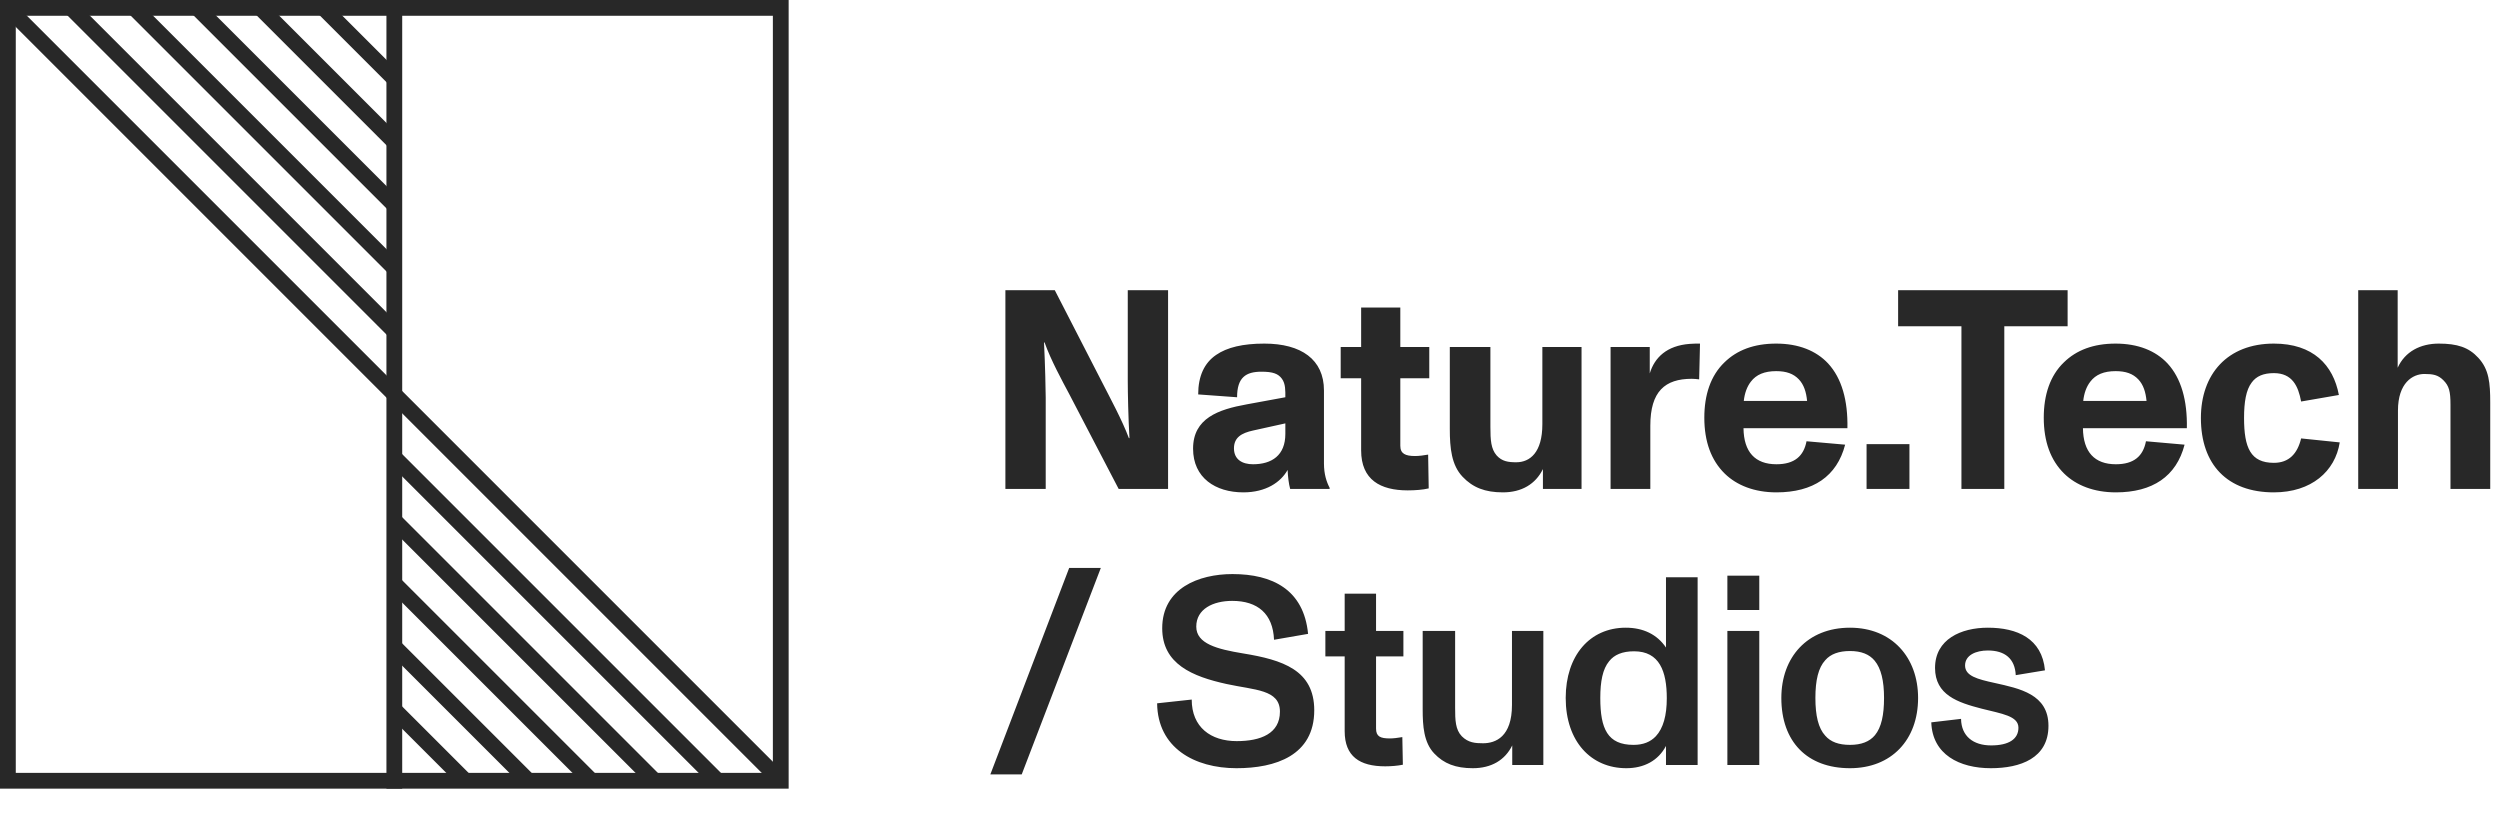
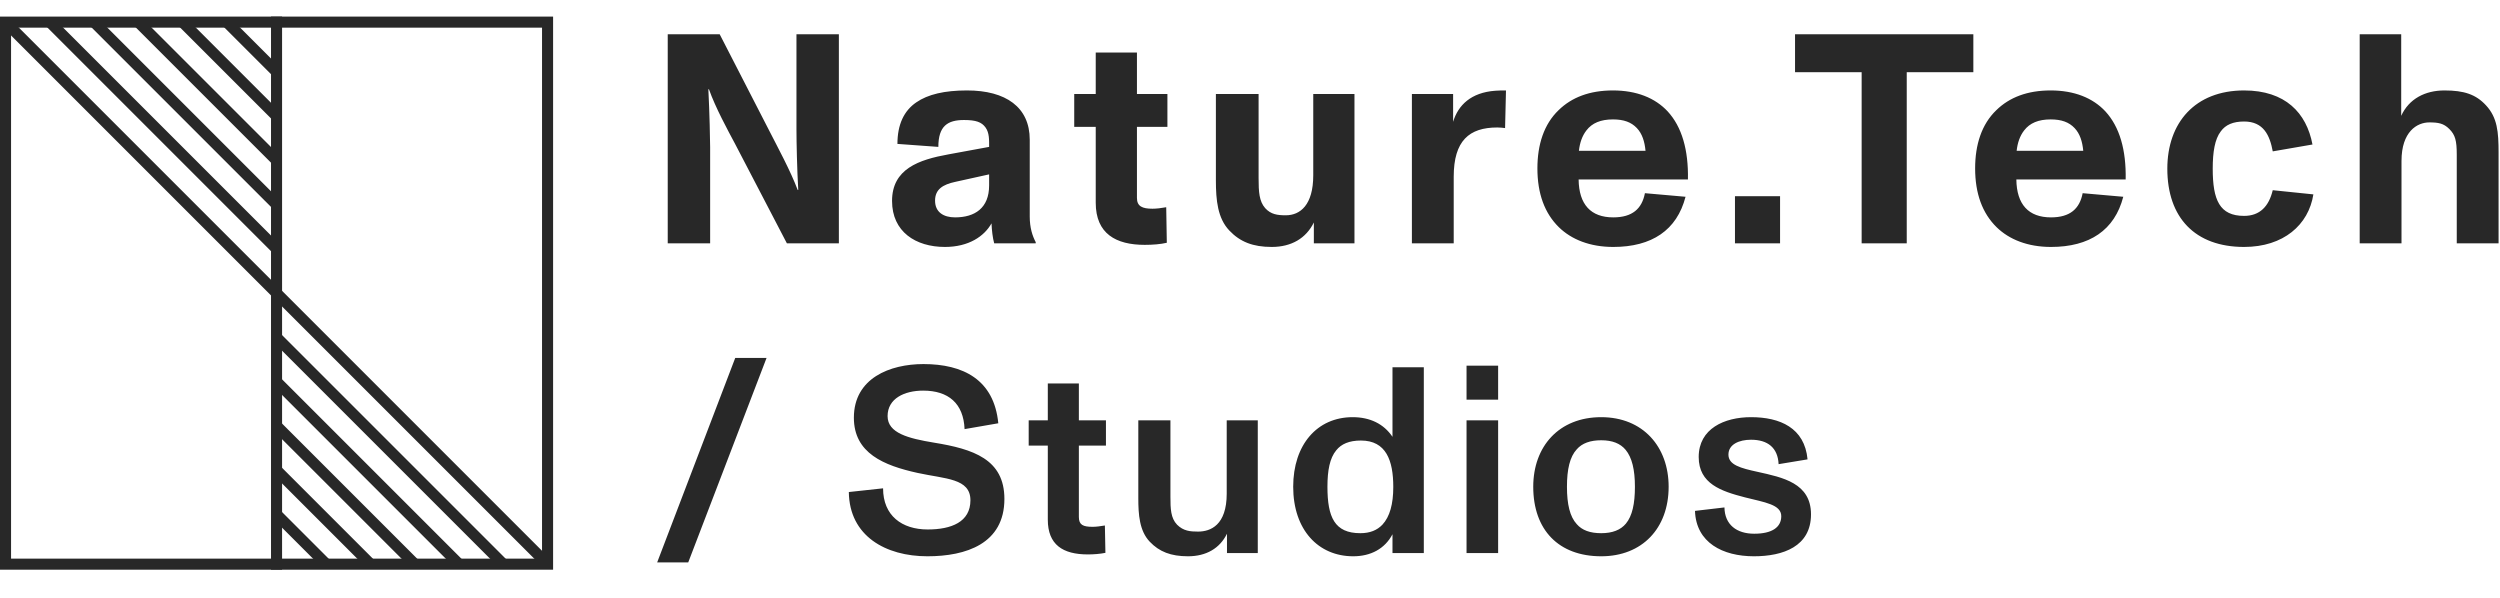
- <svg xmlns="http://www.w3.org/2000/svg" width="317" height="105" viewBox="0 0 317 105" fill="none">
-   <path d="M129.556 98.19L139.586 72.01H135.574L125.578 98.19H129.556ZM156.787 97.408C161.717 97.408 166.647 95.81 166.647 90.064C166.647 84.964 162.635 83.672 157.637 82.856C154.339 82.312 151.687 81.632 151.687 79.456C151.687 77.212 153.829 76.192 156.243 76.192C159.473 76.192 161.411 77.824 161.547 81.122L165.865 80.374C165.321 74.764 161.343 72.792 156.277 72.792C151.993 72.792 147.369 74.594 147.369 79.66C147.369 84.216 151.211 85.78 155.529 86.732C159.099 87.514 162.295 87.412 162.295 90.234C162.295 93.022 159.847 93.974 156.821 93.974C153.523 93.974 151.109 92.206 151.109 88.704L146.723 89.18C146.791 94.824 151.449 97.408 156.787 97.408ZM175.639 97.17C176.387 97.17 177.237 97.102 177.883 96.966L177.815 93.464C177.237 93.566 176.659 93.634 176.251 93.634C175.027 93.634 174.483 93.396 174.483 92.376V83.23H177.951V80H174.483V75.274H170.505V80H168.057V83.23H170.505V92.716C170.505 95.912 172.409 97.17 175.639 97.17ZM191.718 89.384C191.718 93.43 189.644 94.246 188.046 94.246C187.06 94.246 186.176 94.178 185.36 93.362C184.544 92.512 184.51 91.322 184.51 89.758V80H180.396V89.962C180.396 92.036 180.532 94.144 181.858 95.538C183.082 96.83 184.578 97.408 186.754 97.408C189.1 97.408 190.834 96.388 191.752 94.518V97H195.696V80H191.718V89.384ZM211.247 82.108C210.125 80.442 208.357 79.592 206.147 79.592C201.591 79.592 198.531 83.128 198.531 88.5C198.531 94.042 201.761 97.408 206.215 97.408C208.459 97.408 210.261 96.456 211.247 94.586V97H215.259V73.2H211.247V82.108ZM209.955 93.362C209.275 94.076 208.357 94.45 207.133 94.45C203.835 94.45 202.917 92.41 202.917 88.5C202.917 86.392 203.223 84.828 204.039 83.842C204.685 83.026 205.705 82.584 207.201 82.584C210.431 82.584 211.349 85.134 211.349 88.534C211.349 90.71 210.907 92.342 209.955 93.362ZM223.077 77.348V72.996H219.031V77.348H223.077ZM223.077 97V80H219.031V97H223.077ZM234.578 97.408C239.814 97.408 243.214 93.838 243.214 88.5C243.214 83.366 239.916 79.592 234.578 79.592C229.172 79.592 225.874 83.332 225.874 88.5C225.874 94.042 229.138 97.408 234.578 97.408ZM234.578 94.45C233.15 94.45 232.13 94.076 231.45 93.294C230.566 92.342 230.192 90.744 230.192 88.5C230.192 86.256 230.566 84.658 231.45 83.706C232.13 82.924 233.184 82.55 234.578 82.55C236.006 82.55 237.026 82.958 237.706 83.774C238.522 84.76 238.896 86.324 238.896 88.5C238.896 90.676 238.556 92.24 237.74 93.226C237.06 94.042 236.006 94.45 234.578 94.45ZM252.435 97.408C256.175 97.408 259.745 96.15 259.745 92.036C259.745 88.024 256.107 87.31 252.911 86.596C250.735 86.12 249.171 85.712 249.171 84.386C249.171 83.06 250.565 82.482 252.061 82.482C254.203 82.482 255.495 83.502 255.597 85.61L259.303 84.998C258.929 80.952 255.767 79.592 252.061 79.592C248.661 79.592 245.363 81.054 245.363 84.692C245.363 88.126 248.253 89.078 251.279 89.86C253.829 90.506 255.937 90.778 255.937 92.274C255.937 93.702 254.747 94.518 252.469 94.518C250.225 94.518 248.695 93.362 248.661 91.152L244.887 91.594C245.023 95.674 248.457 97.408 252.435 97.408Z" fill="#282828" />
-   <path d="M132.596 62V50.408C132.596 49.688 132.524 46.196 132.38 43.424H132.452C133.244 45.656 134.72 48.356 135.584 49.976L141.848 62H148.112V36.8H143V48.284C143 49.76 143.072 53.144 143.216 55.556H143.144C142.28 53.252 140.732 50.408 139.724 48.428L133.748 36.8H127.484V62H132.596ZM167.878 49.508C167.878 45.584 164.998 43.568 160.318 43.568C157.618 43.568 155.602 44.036 154.198 45.008C152.722 46.016 151.93 47.672 151.93 50.012L156.862 50.372C156.862 47.852 157.978 47.132 159.958 47.132C161.398 47.132 162.082 47.384 162.55 48.032C163.018 48.68 162.982 49.544 162.982 50.372L158.086 51.272C154.486 51.92 151.282 53.036 151.282 56.888C151.282 60.596 154.126 62.432 157.654 62.432C160.534 62.432 162.406 61.136 163.27 59.588C163.306 60.452 163.414 61.352 163.594 62H168.598V61.856C168.202 61.1 167.878 60.128 167.878 58.76V49.508ZM162.982 55.016C162.982 57.752 161.254 58.868 158.878 58.868C157.51 58.868 156.466 58.256 156.466 56.852C156.466 55.484 157.402 54.908 158.914 54.584L162.982 53.684V55.016ZM178.496 62.18C179.432 62.18 180.404 62.108 181.16 61.928L181.088 57.644C180.512 57.752 179.9 57.824 179.432 57.824C178.208 57.824 177.56 57.536 177.56 56.528V47.96H181.232V44H177.56V38.996H172.592V44H170V47.96H172.592V57.104C172.592 60.848 175.04 62.18 178.496 62.18ZM195.571 53.792C195.571 57.392 193.987 58.616 192.259 58.616C191.251 58.616 190.459 58.508 189.775 57.752C189.055 56.924 188.983 55.808 188.983 54.152V44H183.835V54.404C183.835 56.816 184.051 58.976 185.455 60.452C186.751 61.82 188.299 62.432 190.567 62.432C192.943 62.432 194.707 61.388 195.643 59.48V62H200.539V44H195.571V53.792ZM214.265 43.604C211.349 43.82 209.801 45.332 209.189 47.348V44H204.221V62H209.261V53.972C209.261 49.616 211.133 48.032 214.517 48.032C214.841 48.032 215.165 48.068 215.453 48.104L215.561 43.568C215.237 43.568 214.553 43.568 214.265 43.604ZM231.804 46.088C230.292 44.468 228.06 43.568 225.216 43.568C222.408 43.568 220.248 44.396 218.664 45.944C216.9 47.636 216.108 50.084 216.108 52.964C216.108 55.988 216.972 58.364 218.7 60.056C220.212 61.532 222.444 62.432 225.252 62.432C229.896 62.432 232.92 60.416 233.964 56.384L229.068 55.952C228.708 57.824 227.556 58.868 225.252 58.868C222.552 58.868 221.112 57.32 221.076 54.296H234.252C234.324 50.768 233.532 47.96 231.804 46.088ZM225.216 47.06C226.512 47.06 227.412 47.384 228.096 48.104C228.744 48.788 229.032 49.724 229.14 50.84H221.112C221.22 49.868 221.508 49.04 222.012 48.392C222.696 47.492 223.74 47.06 225.216 47.06ZM242.117 62V56.312H236.681V62H242.117ZM254.146 62V41.372H262.174V36.8H240.682V41.372H248.71V62H254.146ZM274.845 46.088C273.333 44.468 271.101 43.568 268.257 43.568C265.449 43.568 263.289 44.396 261.705 45.944C259.941 47.636 259.149 50.084 259.149 52.964C259.149 55.988 260.013 58.364 261.741 60.056C263.253 61.532 265.485 62.432 268.293 62.432C272.937 62.432 275.961 60.416 277.005 56.384L272.109 55.952C271.749 57.824 270.597 58.868 268.293 58.868C265.593 58.868 264.153 57.32 264.117 54.296H277.293C277.365 50.768 276.573 47.96 274.845 46.088ZM268.257 47.06C269.553 47.06 270.453 47.384 271.137 48.104C271.785 48.788 272.073 49.724 272.181 50.84H264.153C264.261 49.868 264.549 49.04 265.053 48.392C265.737 47.492 266.781 47.06 268.257 47.06ZM288.326 62.432C293.078 62.432 296.102 59.768 296.678 56.096L291.782 55.592C291.314 57.536 290.234 58.688 288.326 58.688C285.374 58.688 284.546 56.78 284.546 53C284.546 50.984 284.798 49.436 285.518 48.5C286.094 47.708 286.994 47.312 288.326 47.312C290.666 47.312 291.422 48.968 291.782 50.912L296.57 50.084C295.85 46.268 293.294 43.568 288.326 43.568C282.422 43.568 279.074 47.456 279.074 53C279.074 58.904 282.422 62.432 288.326 62.432ZM314.249 45.368C313.025 44.036 311.585 43.568 309.245 43.568C306.905 43.568 304.961 44.576 304.025 46.628V36.8H299.021V62H304.061V52.064C304.061 48.536 305.933 47.42 307.409 47.42C308.489 47.42 309.137 47.528 309.821 48.212C310.541 48.932 310.721 49.616 310.721 51.308V62H315.761V51.056C315.761 48.572 315.617 46.844 314.249 45.368Z" fill="#282828" />
-   <rect x="1" y="1" width="98" height="98" stroke="#282828" stroke-width="2" />
-   <path d="M50 0L50 100" stroke="#282828" stroke-width="2" />
-   <path d="M1 1L99 99" stroke="#282828" stroke-width="2" />
-   <path d="M9 1L50 42" stroke="#282828" stroke-width="2" />
-   <path d="M91 99L50 58" stroke="#282828" stroke-width="2" />
-   <path d="M17 1L50 34" stroke="#282828" stroke-width="2" />
-   <path d="M83 99L50 66" stroke="#282828" stroke-width="2" />
-   <path d="M25 1L50 26" stroke="#282828" stroke-width="2" />
-   <path d="M75 99L50 74" stroke="#282828" stroke-width="2" />
-   <path d="M33 1L50 18" stroke="#282828" stroke-width="2" />
-   <path d="M67 99L50 82" stroke="#282828" stroke-width="2" />
-   <path d="M41 1L50 10" stroke="#282828" stroke-width="2" />
-   <path d="M59 99L50 90" stroke="#282828" stroke-width="2" />
+ <svg xmlns="http://www.w3.org/2000/svg" width="452" height="108" viewBox="0 0 452 108" fill="none">
+   <path d="M124.432 101.68L138.592 64.72H132.928L118.816 101.68H124.432ZM167.676 100.576C174.636 100.576 181.596 98.32 181.596 90.208C181.596 83.008 175.932 81.184 168.876 80.032C164.22 79.264 160.476 78.304 160.476 75.232C160.476 72.064 163.5 70.624 166.908 70.624C171.468 70.624 174.204 72.928 174.396 77.584L180.492 76.528C179.724 68.608 174.108 65.824 166.956 65.824C160.908 65.824 154.38 68.368 154.38 75.52C154.38 81.952 159.804 84.16 165.9 85.504C170.94 86.608 175.452 86.464 175.452 90.448C175.452 94.384 171.996 95.728 167.724 95.728C163.068 95.728 159.66 93.232 159.66 88.288L153.468 88.96C153.564 96.928 160.14 100.576 167.676 100.576ZM196.691 100.24C197.747 100.24 198.947 100.144 199.859 99.952L199.763 95.008C198.947 95.152 198.131 95.248 197.555 95.248C195.827 95.248 195.059 94.912 195.059 93.472V80.56H199.955V76H195.059V69.328H189.443V76H185.987V80.56H189.443V93.952C189.443 98.464 192.131 100.24 196.691 100.24ZM221.79 89.248C221.79 94.96 218.862 96.112 216.606 96.112C215.214 96.112 213.966 96.016 212.814 94.864C211.662 93.664 211.614 91.984 211.614 89.776V76H205.806V90.064C205.806 92.992 205.998 95.968 207.87 97.936C209.598 99.76 211.71 100.576 214.782 100.576C218.094 100.576 220.542 99.136 221.838 96.496V100H227.406V76H221.79V89.248ZM251.761 78.976C250.177 76.624 247.681 75.424 244.561 75.424C238.129 75.424 233.809 80.416 233.809 88C233.809 95.824 238.369 100.576 244.657 100.576C247.825 100.576 250.369 99.232 251.761 96.592V100H257.425V66.4H251.761V78.976ZM249.937 94.864C248.977 95.872 247.681 96.4 245.953 96.4C241.297 96.4 240.001 93.52 240.001 88C240.001 85.024 240.433 82.816 241.585 81.424C242.497 80.272 243.937 79.648 246.049 79.648C250.609 79.648 251.905 83.248 251.905 88.048C251.905 91.12 251.281 93.424 249.937 94.864ZM270.862 72.256V66.112H265.15V72.256H270.862ZM270.862 100V76H265.15V100H270.862ZM289.498 100.576C296.89 100.576 301.69 95.536 301.69 88C301.69 80.752 297.034 75.424 289.498 75.424C281.866 75.424 277.21 80.704 277.21 88C277.21 95.824 281.818 100.576 289.498 100.576ZM289.498 96.4C287.482 96.4 286.042 95.872 285.082 94.768C283.834 93.424 283.306 91.168 283.306 88C283.306 84.832 283.834 82.576 285.082 81.232C286.042 80.128 287.53 79.6 289.498 79.6C291.514 79.6 292.954 80.176 293.914 81.328C295.066 82.72 295.594 84.928 295.594 88C295.594 91.072 295.114 93.28 293.962 94.672C293.002 95.824 291.514 96.4 289.498 96.4ZM317.109 100.576C322.389 100.576 327.429 98.8 327.429 92.992C327.429 87.328 322.293 86.32 317.781 85.312C314.709 84.64 312.501 84.064 312.501 82.192C312.501 80.32 314.469 79.504 316.581 79.504C319.605 79.504 321.429 80.944 321.573 83.92L326.805 83.056C326.277 77.344 321.813 75.424 316.581 75.424C311.781 75.424 307.125 77.488 307.125 82.624C307.125 87.472 311.205 88.816 315.477 89.92C319.077 90.832 322.053 91.216 322.053 93.328C322.053 95.344 320.373 96.496 317.157 96.496C313.989 96.496 311.829 94.864 311.781 91.744L306.453 92.368C306.645 98.128 311.493 100.576 317.109 100.576Z" fill="#282828" />
+   <rect x="1" y="4" width="98" height="98" stroke="#282828" stroke-width="2" />
+   <path d="M50 3L50 103" stroke="#282828" stroke-width="2" />
+   <path d="M1 4L99 102" stroke="#282828" stroke-width="2" />
+   <path d="M9 4L50 45" stroke="#282828" stroke-width="2" />
+   <path d="M91 102L50 61" stroke="#282828" stroke-width="2" />
+   <path d="M17 4L50 37" stroke="#282828" stroke-width="2" />
+   <path d="M83 102L50 69" stroke="#282828" stroke-width="2" />
+   <path d="M25 4L50 29" stroke="#282828" stroke-width="2" />
+   <path d="M75 102L50 77" stroke="#282828" stroke-width="2" />
+   <path d="M33 4L50 21" stroke="#282828" stroke-width="2" />
+   <path d="M67 102L50 85" stroke="#282828" stroke-width="2" />
+   <path d="M41 4L50 13" stroke="#282828" stroke-width="2" />
+   <path d="M59 102L50 93" stroke="#282828" stroke-width="2" />
+   <path d="M128.394 44V26.612C128.394 25.532 128.286 20.294 128.07 16.136H128.178C129.366 19.484 131.58 23.534 132.876 25.964L142.272 44H151.668V6.2H144V23.426C144 25.64 144.108 30.716 144.324 34.334H144.216C142.92 30.878 140.598 26.612 139.086 23.642L130.122 6.2H120.726V44H128.394ZM186.177 25.262C186.177 19.376 181.857 16.352 174.837 16.352C170.787 16.352 167.763 17.054 165.657 18.512C163.443 20.024 162.255 22.508 162.255 26.018L169.653 26.558C169.653 22.778 171.327 21.698 174.297 21.698C176.457 21.698 177.483 22.076 178.185 23.048C178.887 24.02 178.833 25.316 178.833 26.558L171.489 27.908C166.089 28.88 161.283 30.554 161.283 36.332C161.283 41.894 165.549 44.648 170.841 44.648C175.161 44.648 177.969 42.704 179.265 40.382C179.319 41.678 179.481 43.028 179.751 44H187.257V43.784C186.663 42.65 186.177 41.192 186.177 39.14V25.262ZM178.833 33.524C178.833 37.628 176.241 39.302 172.677 39.302C170.625 39.302 169.059 38.384 169.059 36.278C169.059 34.226 170.463 33.362 172.731 32.876L178.833 31.526V33.524ZM206.964 44.27C208.368 44.27 209.826 44.162 210.96 43.892L210.852 37.466C209.988 37.628 209.07 37.736 208.368 37.736C206.532 37.736 205.56 37.304 205.56 35.792V22.94H211.068V17H205.56V9.494H198.108V17H194.22V22.94H198.108V36.656C198.108 42.272 201.78 44.27 206.964 44.27ZM237.436 31.688C237.436 37.088 235.06 38.924 232.468 38.924C230.956 38.924 229.768 38.762 228.742 37.628C227.662 36.386 227.554 34.712 227.554 32.228V17H219.832V32.606C219.832 36.224 220.156 39.464 222.262 41.678C224.206 43.73 226.528 44.648 229.93 44.648C233.494 44.648 236.14 43.082 237.544 40.22V44H244.888V17H237.436V31.688ZM270.337 16.406C265.963 16.73 263.641 18.998 262.723 22.022V17H255.271V44H262.831V31.958C262.831 25.424 265.639 23.048 270.715 23.048C271.201 23.048 271.687 23.102 272.119 23.156L272.281 16.352C271.795 16.352 270.769 16.352 270.337 16.406ZM301.506 20.132C299.238 17.702 295.89 16.352 291.624 16.352C287.412 16.352 284.172 17.594 281.796 19.916C279.15 22.454 277.962 26.126 277.962 30.446C277.962 34.982 279.258 38.546 281.85 41.084C284.118 43.298 287.466 44.648 291.678 44.648C298.644 44.648 303.18 41.624 304.746 35.576L297.402 34.928C296.862 37.736 295.134 39.302 291.678 39.302C287.628 39.302 285.468 36.98 285.414 32.444H305.178C305.286 27.152 304.098 22.94 301.506 20.132ZM291.624 21.59C293.568 21.59 294.918 22.076 295.944 23.156C296.916 24.182 297.348 25.586 297.51 27.26H285.468C285.63 25.802 286.062 24.56 286.818 23.588C287.844 22.238 289.41 21.59 291.624 21.59ZM321.836 44V35.468H313.682V44H321.836ZM344.739 44V13.058H356.781V6.2H324.543V13.058H336.585V44H344.739ZM380.648 20.132C378.38 17.702 375.032 16.352 370.766 16.352C366.554 16.352 363.314 17.594 360.938 19.916C358.292 22.454 357.104 26.126 357.104 30.446C357.104 34.982 358.4 38.546 360.992 41.084C363.26 43.298 366.608 44.648 370.82 44.648C377.786 44.648 382.322 41.624 383.888 35.576L376.544 34.928C376.004 37.736 374.276 39.302 370.82 39.302C366.77 39.302 364.61 36.98 364.556 32.444H384.32C384.428 27.152 383.24 22.94 380.648 20.132ZM370.766 21.59C372.71 21.59 374.06 22.076 375.086 23.156C376.058 24.182 376.49 25.586 376.652 27.26H364.61C364.772 25.802 365.204 24.56 365.96 23.588C366.986 22.238 368.552 21.59 370.766 21.59ZM405.73 44.648C412.858 44.648 417.394 40.652 418.258 35.144L410.914 34.388C410.212 37.304 408.592 39.032 405.73 39.032C401.302 39.032 400.06 36.17 400.06 30.5C400.06 27.476 400.438 25.154 401.518 23.75C402.382 22.562 403.732 21.968 405.73 21.968C409.24 21.968 410.374 24.452 410.914 27.368L418.096 26.126C417.016 20.402 413.182 16.352 405.73 16.352C396.874 16.352 391.852 22.184 391.852 30.5C391.852 39.356 396.874 44.648 405.73 44.648ZM449.474 19.052C447.638 17.054 445.478 16.352 441.968 16.352C438.458 16.352 435.542 17.864 434.138 20.942V6.2H426.632V44H434.192V29.096C434.192 23.804 437 22.13 439.214 22.13C440.834 22.13 441.806 22.292 442.832 23.318C443.912 24.398 444.182 25.424 444.182 27.962V44H451.742V27.584C451.742 23.858 451.526 21.266 449.474 19.052Z" fill="#282828" />
</svg>
